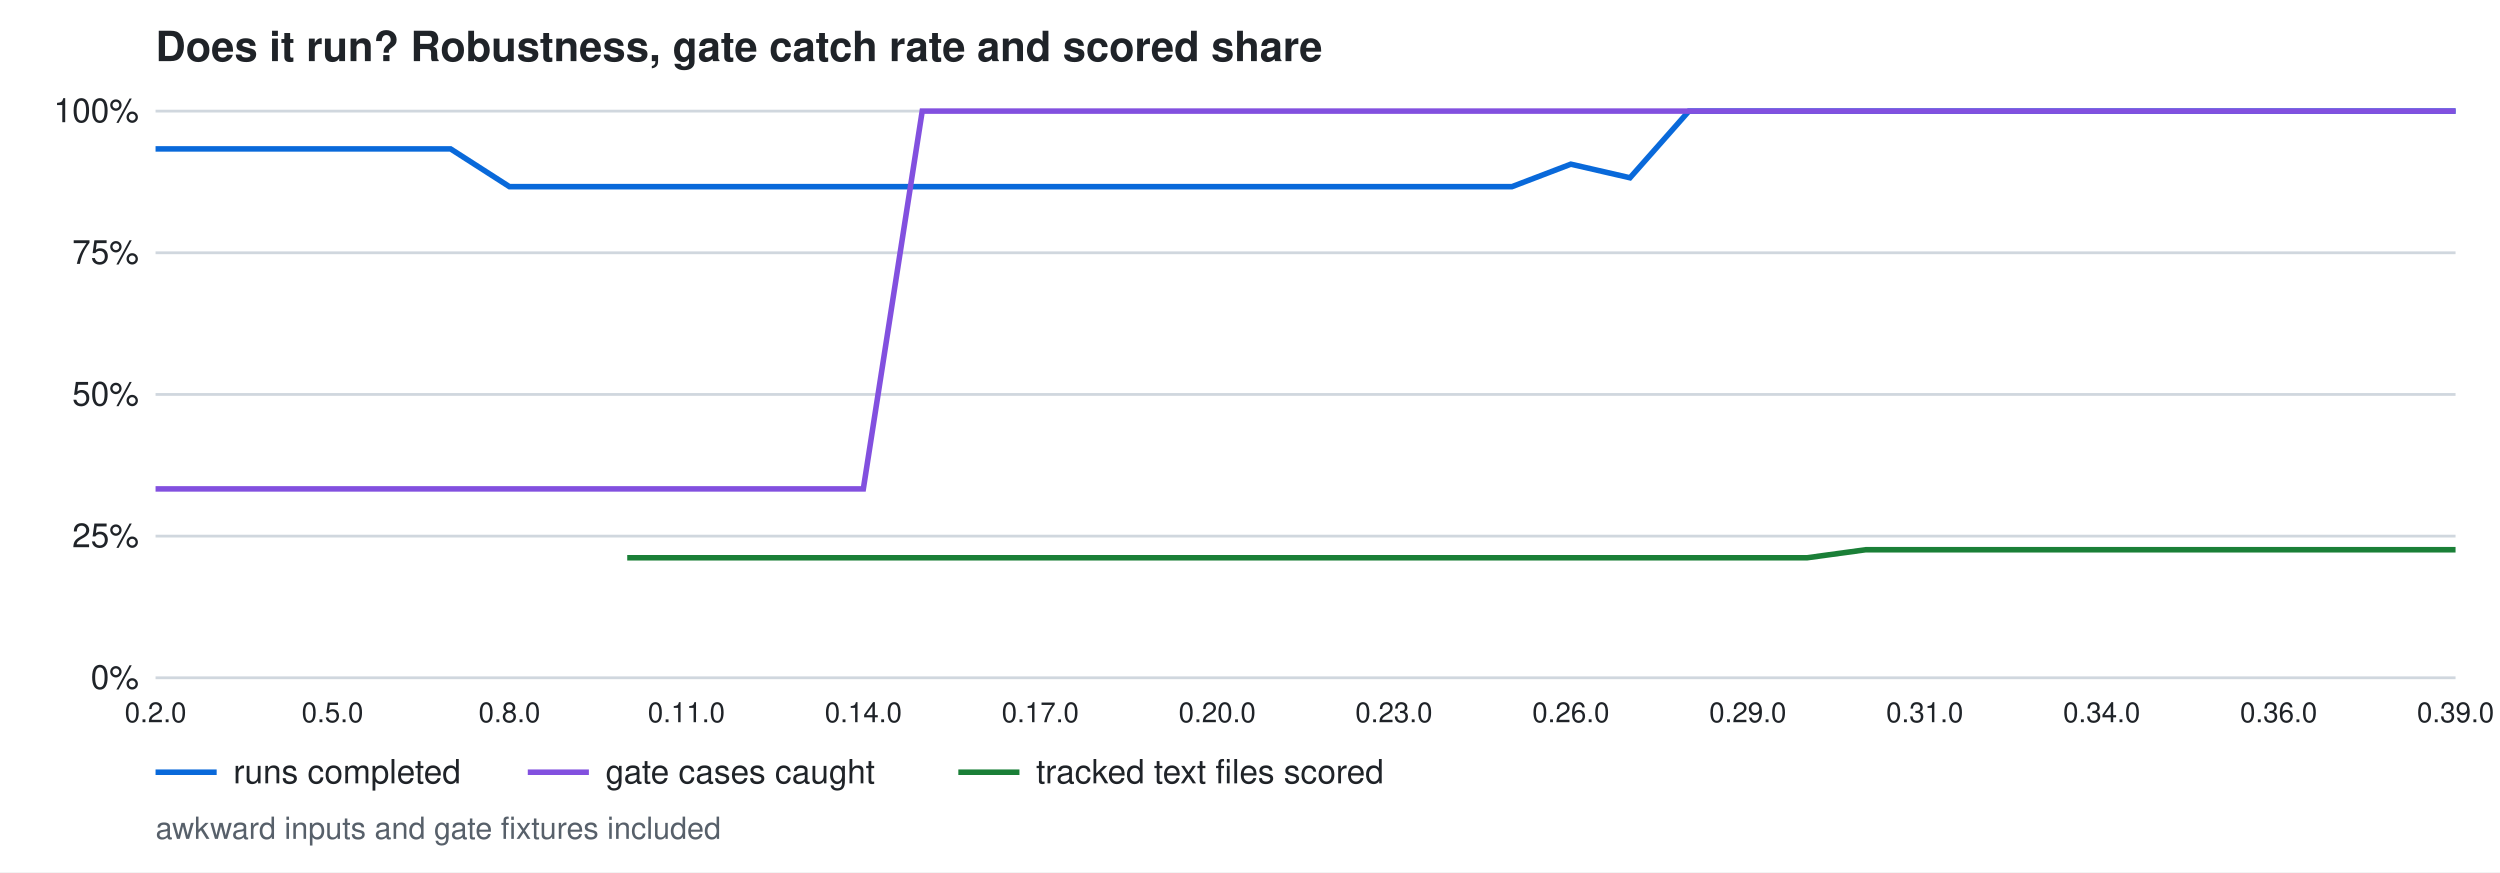
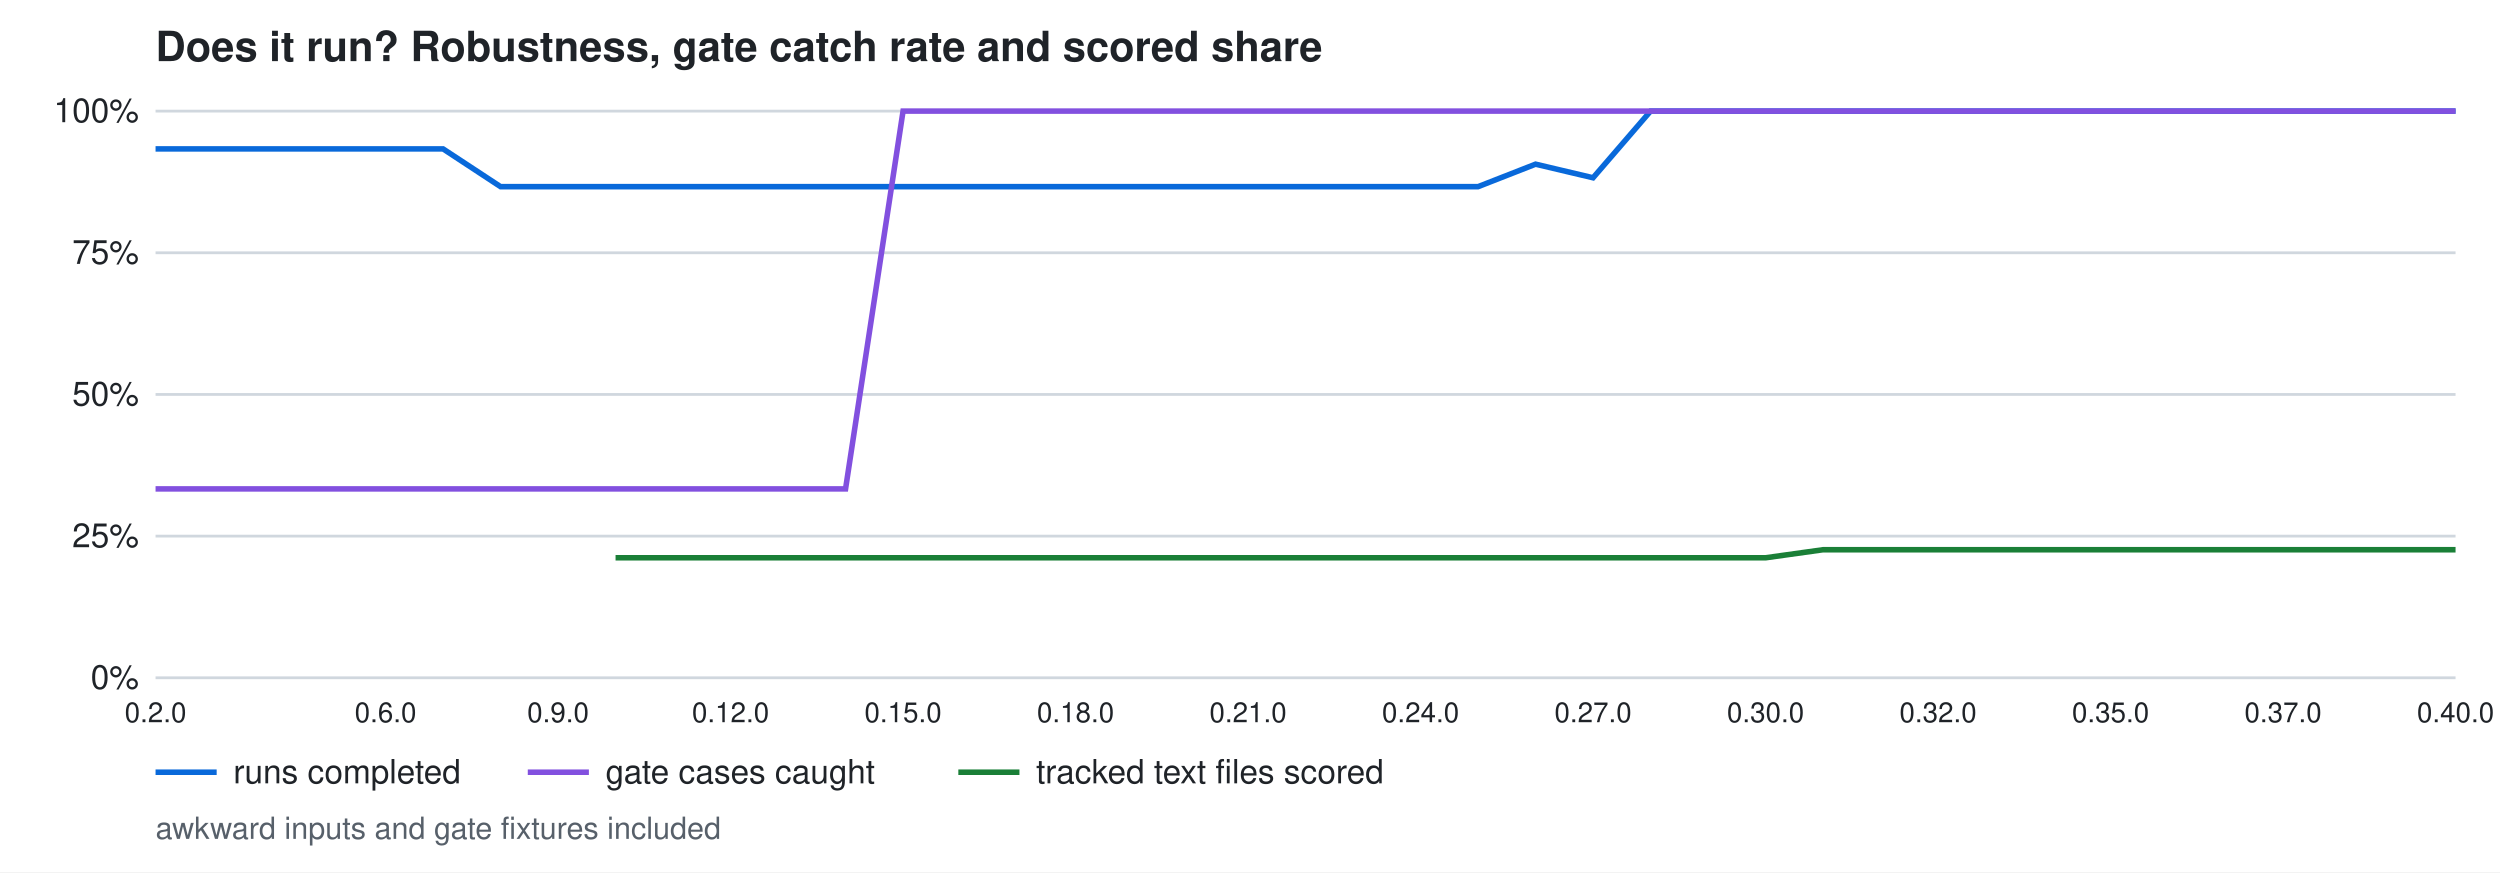
<svg xmlns="http://www.w3.org/2000/svg" width="900" height="314" viewBox="0 0 900 314" font-family="-apple-system,Segoe UI,Helvetica,Arial,sans-serif" font-size="12">
  <rect width="900" height="314" fill="#ffffff" />
  <text x="56" y="22" font-size="15" font-weight="600" fill="#1f2328">Does it run? Robustness, gate catch rate and scored share</text>
  <line x1="56" y1="244.0" x2="884" y2="244.0" stroke="#d0d7de" stroke-width="1" />
  <text x="50" y="248.0" text-anchor="end" fill="#1f2328">0%</text>
  <line x1="56" y1="193.0" x2="884" y2="193.0" stroke="#d0d7de" stroke-width="1" />
  <text x="50" y="197.0" text-anchor="end" fill="#1f2328">25%</text>
  <line x1="56" y1="142.0" x2="884" y2="142.0" stroke="#d0d7de" stroke-width="1" />
  <text x="50" y="146.0" text-anchor="end" fill="#1f2328">50%</text>
  <line x1="56" y1="91.0" x2="884" y2="91.0" stroke="#d0d7de" stroke-width="1" />
  <text x="50" y="95.0" text-anchor="end" fill="#1f2328">75%</text>
  <line x1="56" y1="40.0" x2="884" y2="40.0" stroke="#d0d7de" stroke-width="1" />
  <text x="50" y="44.0" text-anchor="end" fill="#1f2328">100%</text>
  <text x="56.0" y="260" text-anchor="middle" fill="#1f2328" font-size="10">0.2.0</text>
-   <text x="119.7" y="260" text-anchor="middle" fill="#1f2328" font-size="10">0.5.0</text>
-   <text x="183.4" y="260" text-anchor="middle" fill="#1f2328" font-size="10">0.8.0</text>
-   <text x="247.1" y="260" text-anchor="middle" fill="#1f2328" font-size="10">0.11.0</text>
-   <text x="310.8" y="260" text-anchor="middle" fill="#1f2328" font-size="10">0.14.0</text>
-   <text x="374.5" y="260" text-anchor="middle" fill="#1f2328" font-size="10">0.17.0</text>
-   <text x="438.2" y="260" text-anchor="middle" fill="#1f2328" font-size="10">0.20.0</text>
-   <text x="501.8" y="260" text-anchor="middle" fill="#1f2328" font-size="10">0.23.0</text>
-   <text x="565.5" y="260" text-anchor="middle" fill="#1f2328" font-size="10">0.26.0</text>
-   <text x="629.2" y="260" text-anchor="middle" fill="#1f2328" font-size="10">0.29.0</text>
-   <text x="692.9" y="260" text-anchor="middle" fill="#1f2328" font-size="10">0.31.0</text>
-   <text x="756.6" y="260" text-anchor="middle" fill="#1f2328" font-size="10">0.34.0</text>
-   <text x="820.3" y="260" text-anchor="middle" fill="#1f2328" font-size="10">0.36.0</text>
-   <text x="884.0" y="260" text-anchor="middle" fill="#1f2328" font-size="10">0.39.0</text>
-   <polyline points="56.0,53.6 77.2,53.6 98.5,53.6 119.7,53.6 140.9,53.6 162.2,53.6 183.4,67.2 204.6,67.2 225.8,67.2 247.1,67.2 268.3,67.2 289.5,67.2 310.8,67.2 332.0,67.2 353.2,67.2 374.5,67.2 395.7,67.2 416.9,67.2 438.2,67.2 459.4,67.2 480.6,67.2 501.8,67.2 523.1,67.2 544.3,67.2 565.5,59.1 586.8,64.0 608.0,40.0 629.2,40.0 650.5,40.0 671.7,40.0 692.9,40.0 714.2,40.0 735.4,40.0 756.6,40.0 777.8,40.0 799.1,40.0 820.3,40.0 841.5,40.0 862.8,40.0 884.0,40.0" fill="none" stroke="#0969da" stroke-width="2" />
-   <polyline points="56.0,176.0 77.2,176.0 98.5,176.0 119.7,176.0 140.9,176.0 162.2,176.0 183.4,176.0 204.6,176.0 225.8,176.0 247.1,176.0 268.3,176.0 289.5,176.0 310.8,176.0 332.0,40.0 353.2,40.0 374.5,40.0 395.7,40.0 416.9,40.0 438.2,40.0 459.4,40.0 480.6,40.0 501.8,40.0 523.1,40.0 544.3,40.0 565.5,40.0 586.8,40.0 608.0,40.0 629.2,40.0 650.5,40.0 671.7,40.0 692.9,40.0 714.2,40.0 735.4,40.0 756.6,40.0 777.8,40.0 799.1,40.0 820.3,40.0 841.5,40.0 862.8,40.0 884.0,40.0" fill="none" stroke="#8250df" stroke-width="2" />
-   <polyline points="225.8,200.8 247.1,200.8 268.3,200.8 289.5,200.8 310.8,200.8 332.0,200.8 353.2,200.8 374.5,200.8 395.7,200.8 416.9,200.8 438.2,200.8 459.4,200.8 480.6,200.8 501.8,200.8 523.1,200.8 544.3,200.8 565.5,200.8 586.8,200.8 608.0,200.8 629.2,200.8 650.5,200.8 671.7,197.9 692.9,197.9 714.2,197.9 735.4,197.9 756.6,197.9 777.8,197.9 799.1,197.9 820.3,197.9 841.5,197.9 862.8,197.9 884.0,197.9" fill="none" stroke="#1a7f37" stroke-width="2" />
+   <text x="138.8" y="260" text-anchor="middle" fill="#1f2328" font-size="10">0.6.0</text>
+   <text x="200.9" y="260" text-anchor="middle" fill="#1f2328" font-size="10">0.9.0</text>
+   <text x="263.0" y="260" text-anchor="middle" fill="#1f2328" font-size="10">0.12.0</text>
+   <text x="325.1" y="260" text-anchor="middle" fill="#1f2328" font-size="10">0.15.0</text>
+   <text x="387.2" y="260" text-anchor="middle" fill="#1f2328" font-size="10">0.18.0</text>
+   <text x="449.3" y="260" text-anchor="middle" fill="#1f2328" font-size="10">0.21.0</text>
+   <text x="511.4" y="260" text-anchor="middle" fill="#1f2328" font-size="10">0.24.0</text>
+   <text x="573.5" y="260" text-anchor="middle" fill="#1f2328" font-size="10">0.27.0</text>
+   <text x="635.6" y="260" text-anchor="middle" fill="#1f2328" font-size="10">0.30.0</text>
+   <text x="697.7" y="260" text-anchor="middle" fill="#1f2328" font-size="10">0.32.0</text>
+   <text x="759.8" y="260" text-anchor="middle" fill="#1f2328" font-size="10">0.35.0</text>
+   <text x="821.9" y="260" text-anchor="middle" fill="#1f2328" font-size="10">0.37.0</text>
+   <text x="884.0" y="260" text-anchor="middle" fill="#1f2328" font-size="10">0.40.0</text>
+   <polyline points="56.0,53.6 76.7,53.6 97.4,53.6 118.1,53.6 138.8,53.6 159.5,53.6 180.2,67.2 200.9,67.2 221.6,67.2 242.3,67.2 263.0,67.2 283.7,67.2 304.4,67.2 325.1,67.2 345.8,67.2 366.5,67.2 387.2,67.2 407.9,67.2 428.6,67.2 449.3,67.2 470.0,67.2 490.7,67.2 511.4,67.2 532.1,67.2 552.8,59.1 573.5,64.0 594.2,40.0 614.9,40.0 635.6,40.0 656.3,40.0 677.0,40.0 697.7,40.0 718.4,40.0 739.1,40.0 759.8,40.0 780.5,40.0 801.2,40.0 821.9,40.0 842.6,40.0 863.3,40.0 884.0,40.0" fill="none" stroke="#0969da" stroke-width="2" />
+   <polyline points="56.0,176.0 76.7,176.0 97.4,176.0 118.1,176.0 138.8,176.0 159.5,176.0 180.2,176.0 200.9,176.0 221.6,176.0 242.3,176.0 263.0,176.0 283.7,176.0 304.4,176.0 325.1,40.0 345.8,40.0 366.5,40.0 387.2,40.0 407.9,40.0 428.6,40.0 449.3,40.0 470.0,40.0 490.7,40.0 511.4,40.0 532.1,40.0 552.8,40.0 573.5,40.0 594.2,40.0 614.9,40.0 635.6,40.0 656.3,40.0 677.0,40.0 697.7,40.0 718.4,40.0 739.1,40.0 759.8,40.0 780.5,40.0 801.2,40.0 821.9,40.0 842.6,40.0 863.3,40.0 884.0,40.0" fill="none" stroke="#8250df" stroke-width="2" />
+   <polyline points="221.6,200.8 242.3,200.8 263.0,200.8 283.7,200.8 304.4,200.8 325.1,200.8 345.8,200.8 366.5,200.8 387.2,200.8 407.9,200.8 428.6,200.8 449.3,200.8 470.0,200.8 490.7,200.8 511.4,200.8 532.1,200.8 552.8,200.8 573.5,200.8 594.2,200.8 614.9,200.8 635.6,200.8 656.3,197.9 677.0,197.9 697.7,197.9 718.4,197.9 739.1,197.9 759.8,197.9 780.5,197.9 801.2,197.9 821.9,197.9 842.6,197.9 863.3,197.9 884.0,197.9" fill="none" stroke="#1a7f37" stroke-width="2" />
  <line x1="56" y1="278" x2="78" y2="278" stroke="#0969da" stroke-width="2" />
  <text x="84" y="282" fill="#1f2328">runs completed</text>
  <line x1="190" y1="278" x2="212" y2="278" stroke="#8250df" stroke-width="2" />
  <text x="218" y="282" fill="#1f2328">gate cases caught</text>
  <line x1="345" y1="278" x2="367" y2="278" stroke="#1a7f37" stroke-width="2" />
  <text x="373" y="282" fill="#1f2328">tracked text files scored</text>
  <text x="56" y="302" fill="#57606a" font-size="11">awkward inputs and gate fixtures included</text>
</svg>
